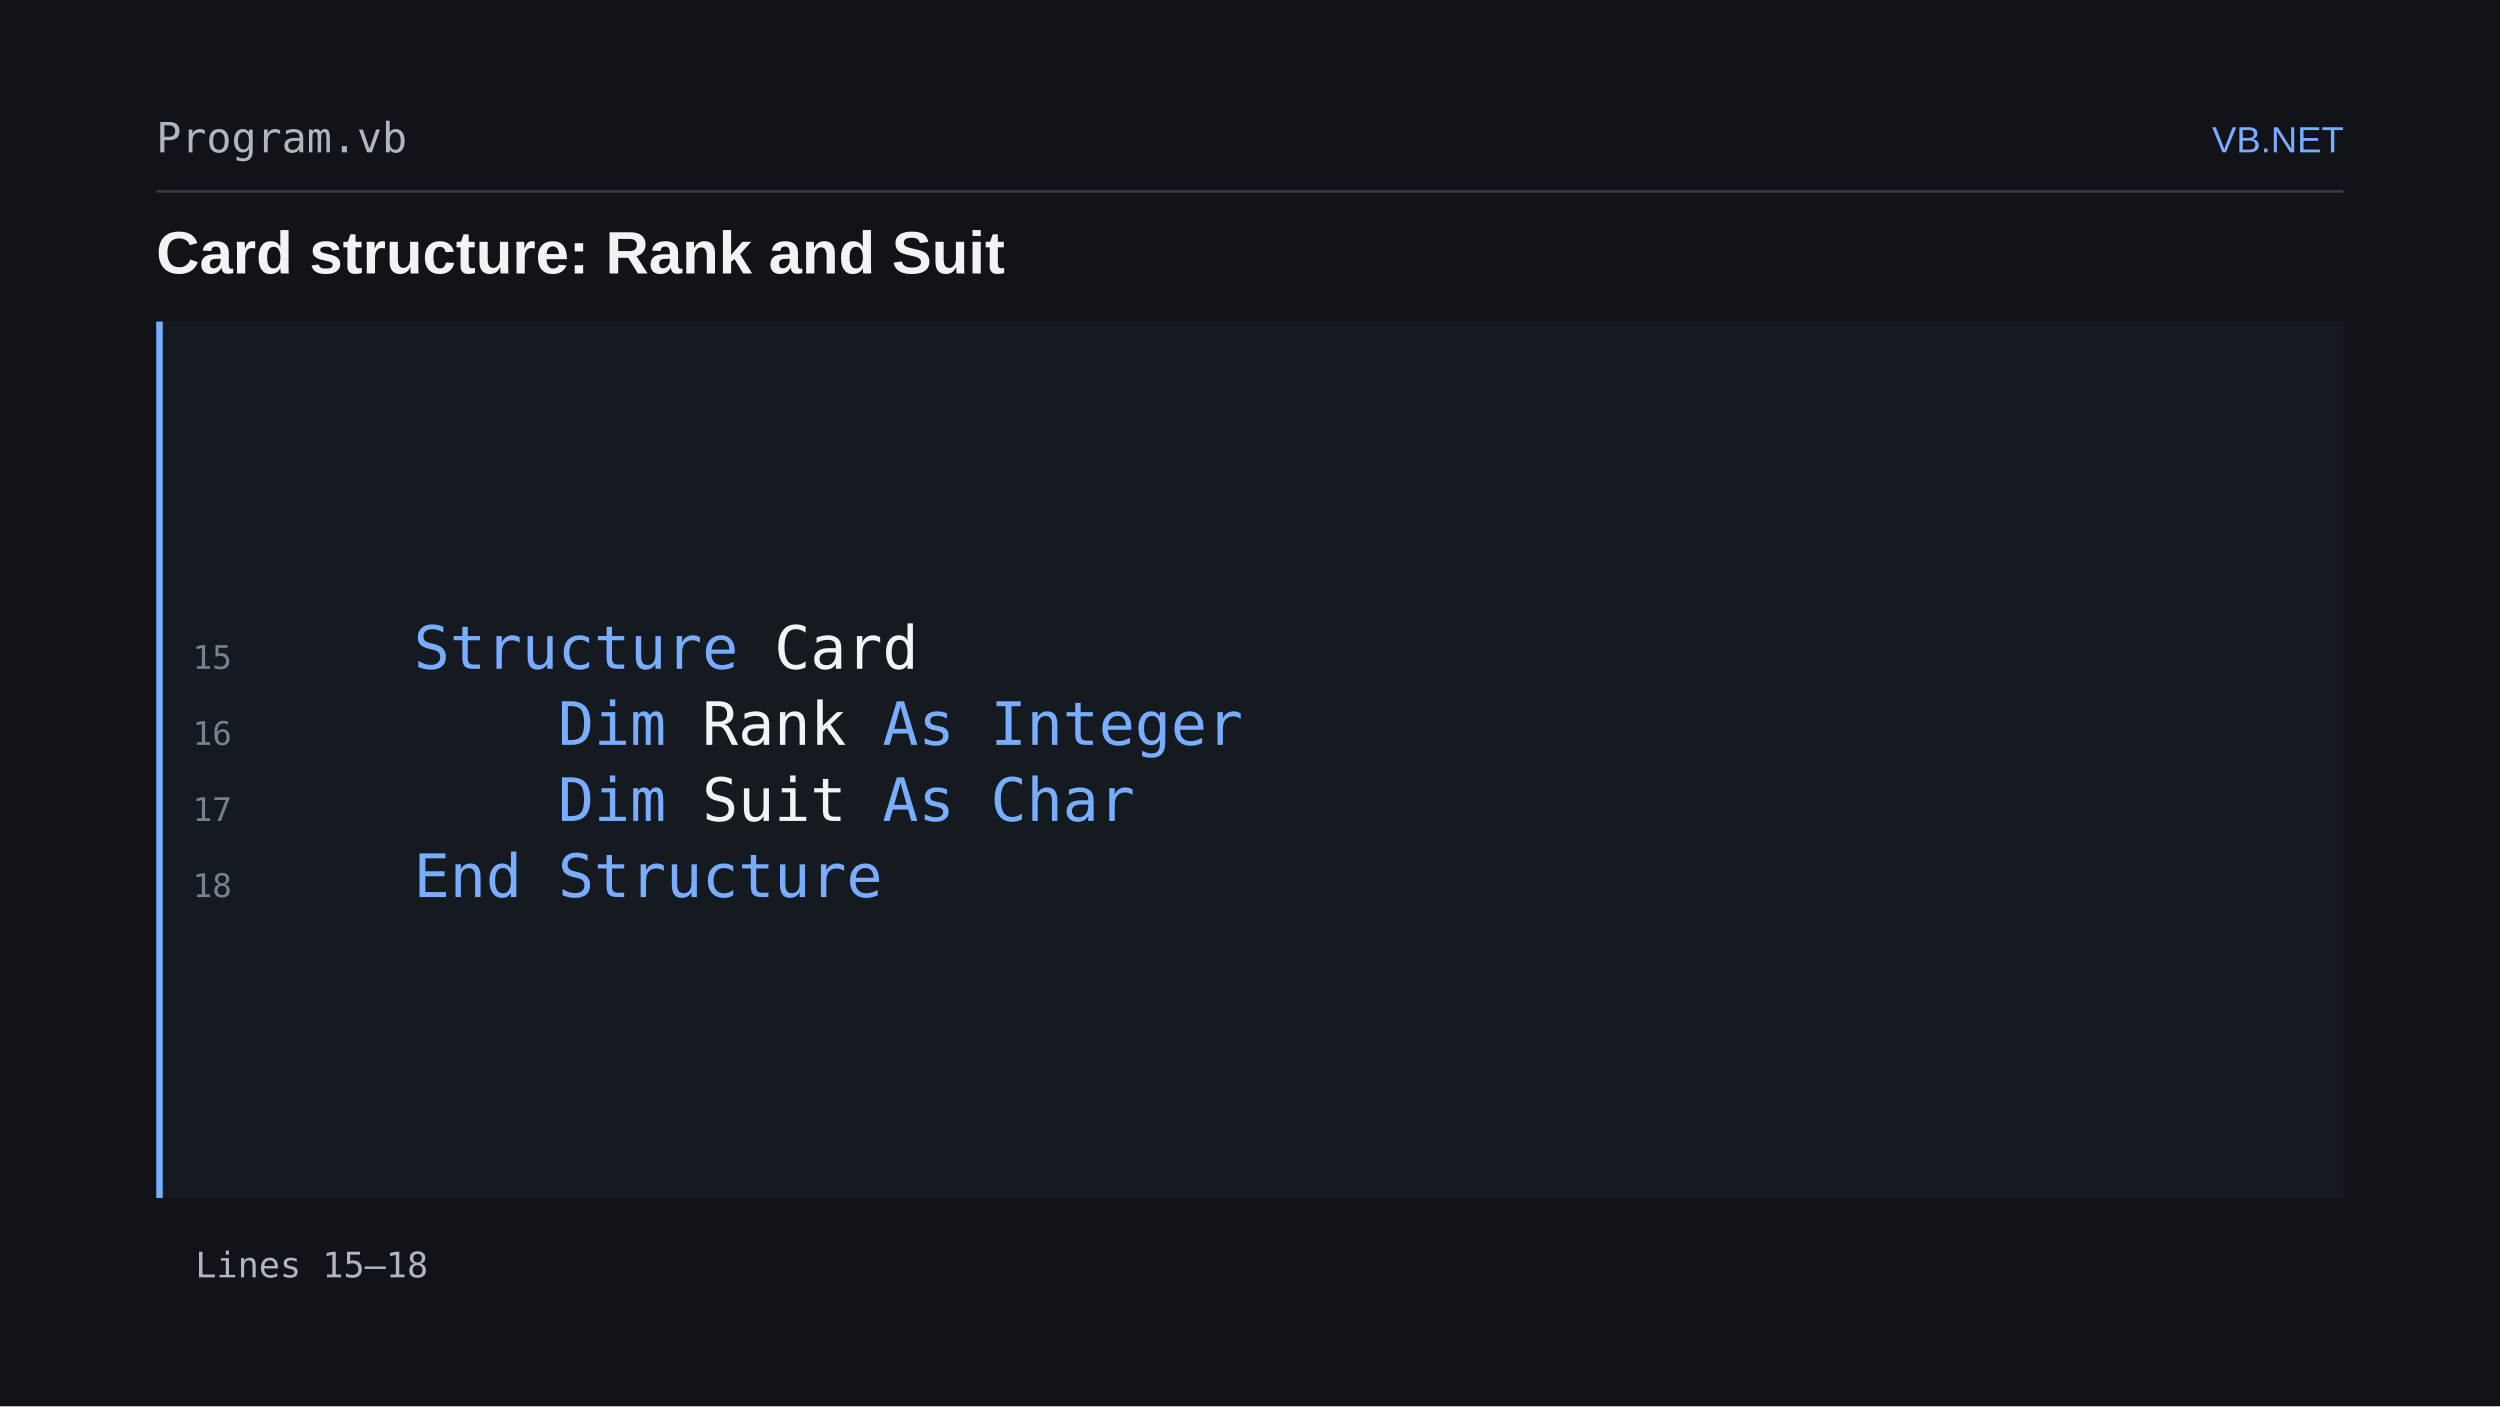
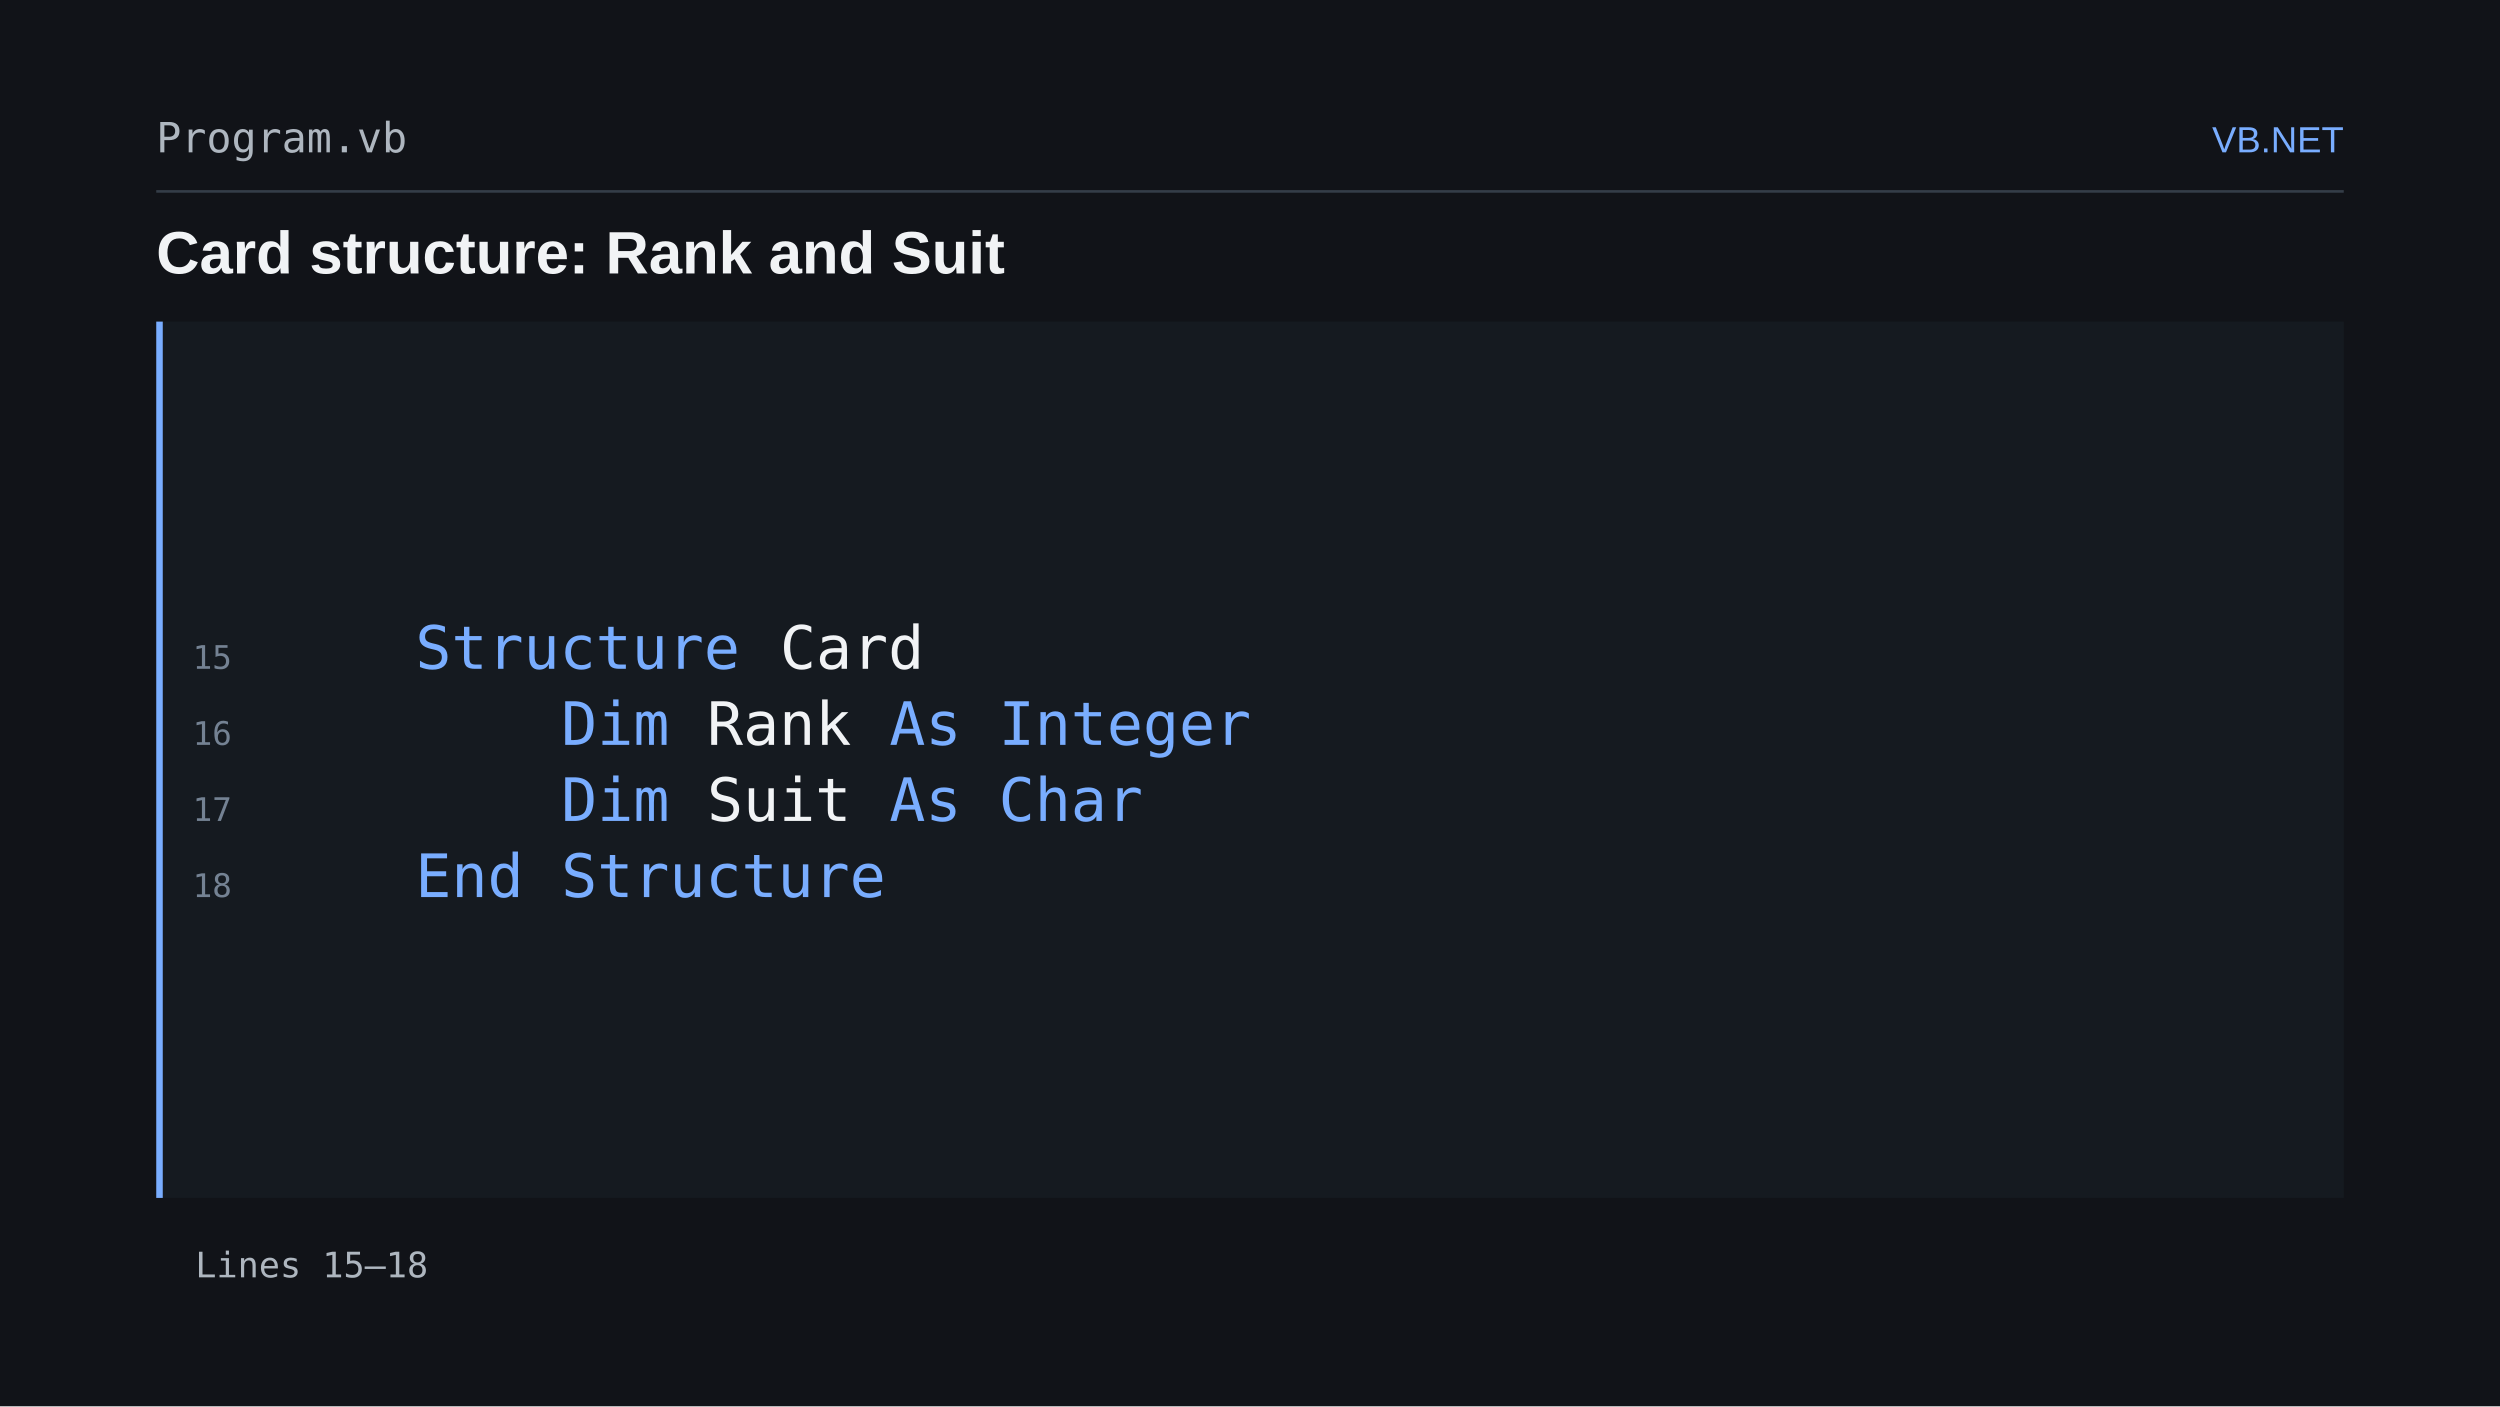
<svg xmlns="http://www.w3.org/2000/svg" width="1920" height="1080" viewBox="0 0 1920 1080" role="img">
  <defs>
    <pattern id="back" width="12" height="12" patternUnits="userSpaceOnUse">
      <path d="M0 6L6 0L12 6L6 12Z" fill="none" stroke="#8fa1c5" stroke-width="1" />
    </pattern>
    <pattern id="felt" width="10" height="10" patternUnits="userSpaceOnUse">
      <path d="M1 2h1M6 7h1" stroke="#ffffff" stroke-opacity=".035" />
    </pattern>
  </defs>
  <rect x="0.00" y="0.00" width="1920.00" height="1080.00" rx="0" fill="#111318" />
  <text x="120.00" y="117.00" font-family="DejaVu Sans Mono" font-size="32" font-weight="400" fill="#aeb6bf" text-anchor="start" opacity="1" xml:space="preserve">Program.vb</text>
  <text x="1800.00" y="117.00" font-family="Liberation Sans" font-size="28" font-weight="400" fill="#79adff" text-anchor="end" opacity="1" xml:space="preserve">VB.NET</text>
  <path d="M120.00 147.00L1800.00 147.00" fill="none" stroke="#343d48" stroke-width="2" />
  <text x="120.00" y="210.00" font-family="Liberation Sans" font-size="46" font-weight="700" fill="#f1f3f5" text-anchor="start" opacity="1" xml:space="preserve">Card structure: Rank and Suit</text>
  <rect x="120.00" y="247.00" width="1680.00" height="673.00" rx="0" fill="#151a20" />
  <rect x="120.00" y="247.00" width="5.00" height="673.00" rx="0" fill="#79adff" />
  <text x="163.00" y="513.66" font-family="DejaVu Sans Mono" font-size="25" font-weight="400" fill="#748293" text-anchor="middle" opacity="1" xml:space="preserve">15</text>
  <text x="207.00" y="513.66" font-family="DejaVu Sans Mono" font-size="46" font-weight="400" fill="#f1f3f5" text-anchor="start" opacity="1" xml:space="preserve">    </text>
-   <text x="317.75" y="513.66" font-family="DejaVu Sans Mono" font-size="46" font-weight="400" fill="#79adff" text-anchor="start" opacity="1" xml:space="preserve">Structure</text>
-   <text x="566.94" y="513.66" font-family="DejaVu Sans Mono" font-size="46" font-weight="400" fill="#f1f3f5" text-anchor="start" opacity="1" xml:space="preserve"> </text>
-   <text x="594.62" y="513.66" font-family="DejaVu Sans Mono" font-size="46" font-weight="400" fill="#f1f3f5" text-anchor="start" opacity="1" xml:space="preserve">Card</text>
+   <text x="319.00" y="513.66" font-family="DejaVu Sans Mono" font-size="46" font-weight="400" fill="#79adff" text-anchor="start" opacity="1" xml:space="preserve">Structure</text>
+   <text x="571.00" y="513.66" font-family="DejaVu Sans Mono" font-size="46" font-weight="400" fill="#f1f3f5" text-anchor="start" opacity="1" xml:space="preserve"> </text>
+   <text x="599.00" y="513.66" font-family="DejaVu Sans Mono" font-size="46" font-weight="400" fill="#f1f3f5" text-anchor="start" opacity="1" xml:space="preserve">Card</text>
  <text x="163.00" y="572.08" font-family="DejaVu Sans Mono" font-size="25" font-weight="400" fill="#748293" text-anchor="middle" opacity="1" xml:space="preserve">16</text>
  <text x="207.00" y="572.08" font-family="DejaVu Sans Mono" font-size="46" font-weight="400" fill="#f1f3f5" text-anchor="start" opacity="1" xml:space="preserve">        </text>
-   <text x="428.50" y="572.08" font-family="DejaVu Sans Mono" font-size="46" font-weight="400" fill="#79adff" text-anchor="start" opacity="1" xml:space="preserve">Dim</text>
-   <text x="511.56" y="572.08" font-family="DejaVu Sans Mono" font-size="46" font-weight="400" fill="#f1f3f5" text-anchor="start" opacity="1" xml:space="preserve"> </text>
-   <text x="539.25" y="572.08" font-family="DejaVu Sans Mono" font-size="46" font-weight="400" fill="#f1f3f5" text-anchor="start" opacity="1" xml:space="preserve">Rank</text>
-   <text x="650.00" y="572.08" font-family="DejaVu Sans Mono" font-size="46" font-weight="400" fill="#f1f3f5" text-anchor="start" opacity="1" xml:space="preserve"> </text>
-   <text x="677.69" y="572.08" font-family="DejaVu Sans Mono" font-size="46" font-weight="400" fill="#79adff" text-anchor="start" opacity="1" xml:space="preserve">As</text>
-   <text x="733.06" y="572.08" font-family="DejaVu Sans Mono" font-size="46" font-weight="400" fill="#f1f3f5" text-anchor="start" opacity="1" xml:space="preserve"> </text>
-   <text x="760.75" y="572.08" font-family="DejaVu Sans Mono" font-size="46" font-weight="400" fill="#79adff" text-anchor="start" opacity="1" xml:space="preserve">Integer</text>
+   <text x="431.00" y="572.08" font-family="DejaVu Sans Mono" font-size="46" font-weight="400" fill="#79adff" text-anchor="start" opacity="1" xml:space="preserve">Dim</text>
+   <text x="515.00" y="572.08" font-family="DejaVu Sans Mono" font-size="46" font-weight="400" fill="#f1f3f5" text-anchor="start" opacity="1" xml:space="preserve"> </text>
+   <text x="543.00" y="572.08" font-family="DejaVu Sans Mono" font-size="46" font-weight="400" fill="#f1f3f5" text-anchor="start" opacity="1" xml:space="preserve">Rank</text>
+   <text x="655.00" y="572.08" font-family="DejaVu Sans Mono" font-size="46" font-weight="400" fill="#f1f3f5" text-anchor="start" opacity="1" xml:space="preserve"> </text>
+   <text x="683.00" y="572.08" font-family="DejaVu Sans Mono" font-size="46" font-weight="400" fill="#79adff" text-anchor="start" opacity="1" xml:space="preserve">As</text>
+   <text x="739.00" y="572.08" font-family="DejaVu Sans Mono" font-size="46" font-weight="400" fill="#f1f3f5" text-anchor="start" opacity="1" xml:space="preserve"> </text>
+   <text x="767.00" y="572.08" font-family="DejaVu Sans Mono" font-size="46" font-weight="400" fill="#79adff" text-anchor="start" opacity="1" xml:space="preserve">Integer</text>
  <text x="163.00" y="630.50" font-family="DejaVu Sans Mono" font-size="25" font-weight="400" fill="#748293" text-anchor="middle" opacity="1" xml:space="preserve">17</text>
  <text x="207.00" y="630.50" font-family="DejaVu Sans Mono" font-size="46" font-weight="400" fill="#f1f3f5" text-anchor="start" opacity="1" xml:space="preserve">        </text>
-   <text x="428.50" y="630.50" font-family="DejaVu Sans Mono" font-size="46" font-weight="400" fill="#79adff" text-anchor="start" opacity="1" xml:space="preserve">Dim</text>
-   <text x="511.56" y="630.50" font-family="DejaVu Sans Mono" font-size="46" font-weight="400" fill="#f1f3f5" text-anchor="start" opacity="1" xml:space="preserve"> </text>
-   <text x="539.25" y="630.50" font-family="DejaVu Sans Mono" font-size="46" font-weight="400" fill="#f1f3f5" text-anchor="start" opacity="1" xml:space="preserve">Suit</text>
-   <text x="650.00" y="630.50" font-family="DejaVu Sans Mono" font-size="46" font-weight="400" fill="#f1f3f5" text-anchor="start" opacity="1" xml:space="preserve"> </text>
-   <text x="677.69" y="630.50" font-family="DejaVu Sans Mono" font-size="46" font-weight="400" fill="#79adff" text-anchor="start" opacity="1" xml:space="preserve">As</text>
-   <text x="733.06" y="630.50" font-family="DejaVu Sans Mono" font-size="46" font-weight="400" fill="#f1f3f5" text-anchor="start" opacity="1" xml:space="preserve"> </text>
-   <text x="760.75" y="630.50" font-family="DejaVu Sans Mono" font-size="46" font-weight="400" fill="#79adff" text-anchor="start" opacity="1" xml:space="preserve">Char</text>
+   <text x="431.00" y="630.50" font-family="DejaVu Sans Mono" font-size="46" font-weight="400" fill="#79adff" text-anchor="start" opacity="1" xml:space="preserve">Dim</text>
+   <text x="515.00" y="630.50" font-family="DejaVu Sans Mono" font-size="46" font-weight="400" fill="#f1f3f5" text-anchor="start" opacity="1" xml:space="preserve"> </text>
+   <text x="543.00" y="630.50" font-family="DejaVu Sans Mono" font-size="46" font-weight="400" fill="#f1f3f5" text-anchor="start" opacity="1" xml:space="preserve">Suit</text>
+   <text x="655.00" y="630.50" font-family="DejaVu Sans Mono" font-size="46" font-weight="400" fill="#f1f3f5" text-anchor="start" opacity="1" xml:space="preserve"> </text>
+   <text x="683.00" y="630.50" font-family="DejaVu Sans Mono" font-size="46" font-weight="400" fill="#79adff" text-anchor="start" opacity="1" xml:space="preserve">As</text>
+   <text x="739.00" y="630.50" font-family="DejaVu Sans Mono" font-size="46" font-weight="400" fill="#f1f3f5" text-anchor="start" opacity="1" xml:space="preserve"> </text>
+   <text x="767.00" y="630.50" font-family="DejaVu Sans Mono" font-size="46" font-weight="400" fill="#79adff" text-anchor="start" opacity="1" xml:space="preserve">Char</text>
  <text x="163.00" y="688.92" font-family="DejaVu Sans Mono" font-size="25" font-weight="400" fill="#748293" text-anchor="middle" opacity="1" xml:space="preserve">18</text>
  <text x="207.00" y="688.92" font-family="DejaVu Sans Mono" font-size="46" font-weight="400" fill="#f1f3f5" text-anchor="start" opacity="1" xml:space="preserve">    </text>
-   <text x="317.75" y="688.92" font-family="DejaVu Sans Mono" font-size="46" font-weight="400" fill="#79adff" text-anchor="start" opacity="1" xml:space="preserve">End</text>
-   <text x="400.81" y="688.92" font-family="DejaVu Sans Mono" font-size="46" font-weight="400" fill="#f1f3f5" text-anchor="start" opacity="1" xml:space="preserve"> </text>
-   <text x="428.50" y="688.92" font-family="DejaVu Sans Mono" font-size="46" font-weight="400" fill="#79adff" text-anchor="start" opacity="1" xml:space="preserve">Structure</text>
+   <text x="319.00" y="688.92" font-family="DejaVu Sans Mono" font-size="46" font-weight="400" fill="#79adff" text-anchor="start" opacity="1" xml:space="preserve">End</text>
+   <text x="403.00" y="688.92" font-family="DejaVu Sans Mono" font-size="46" font-weight="400" fill="#f1f3f5" text-anchor="start" opacity="1" xml:space="preserve"> </text>
+   <text x="431.00" y="688.92" font-family="DejaVu Sans Mono" font-size="46" font-weight="400" fill="#79adff" text-anchor="start" opacity="1" xml:space="preserve">Structure</text>
  <text x="150.00" y="981.00" font-family="DejaVu Sans Mono" font-size="27" font-weight="400" fill="#aeb6bf" text-anchor="start" opacity="1" xml:space="preserve">Lines 15–18</text>
</svg>
